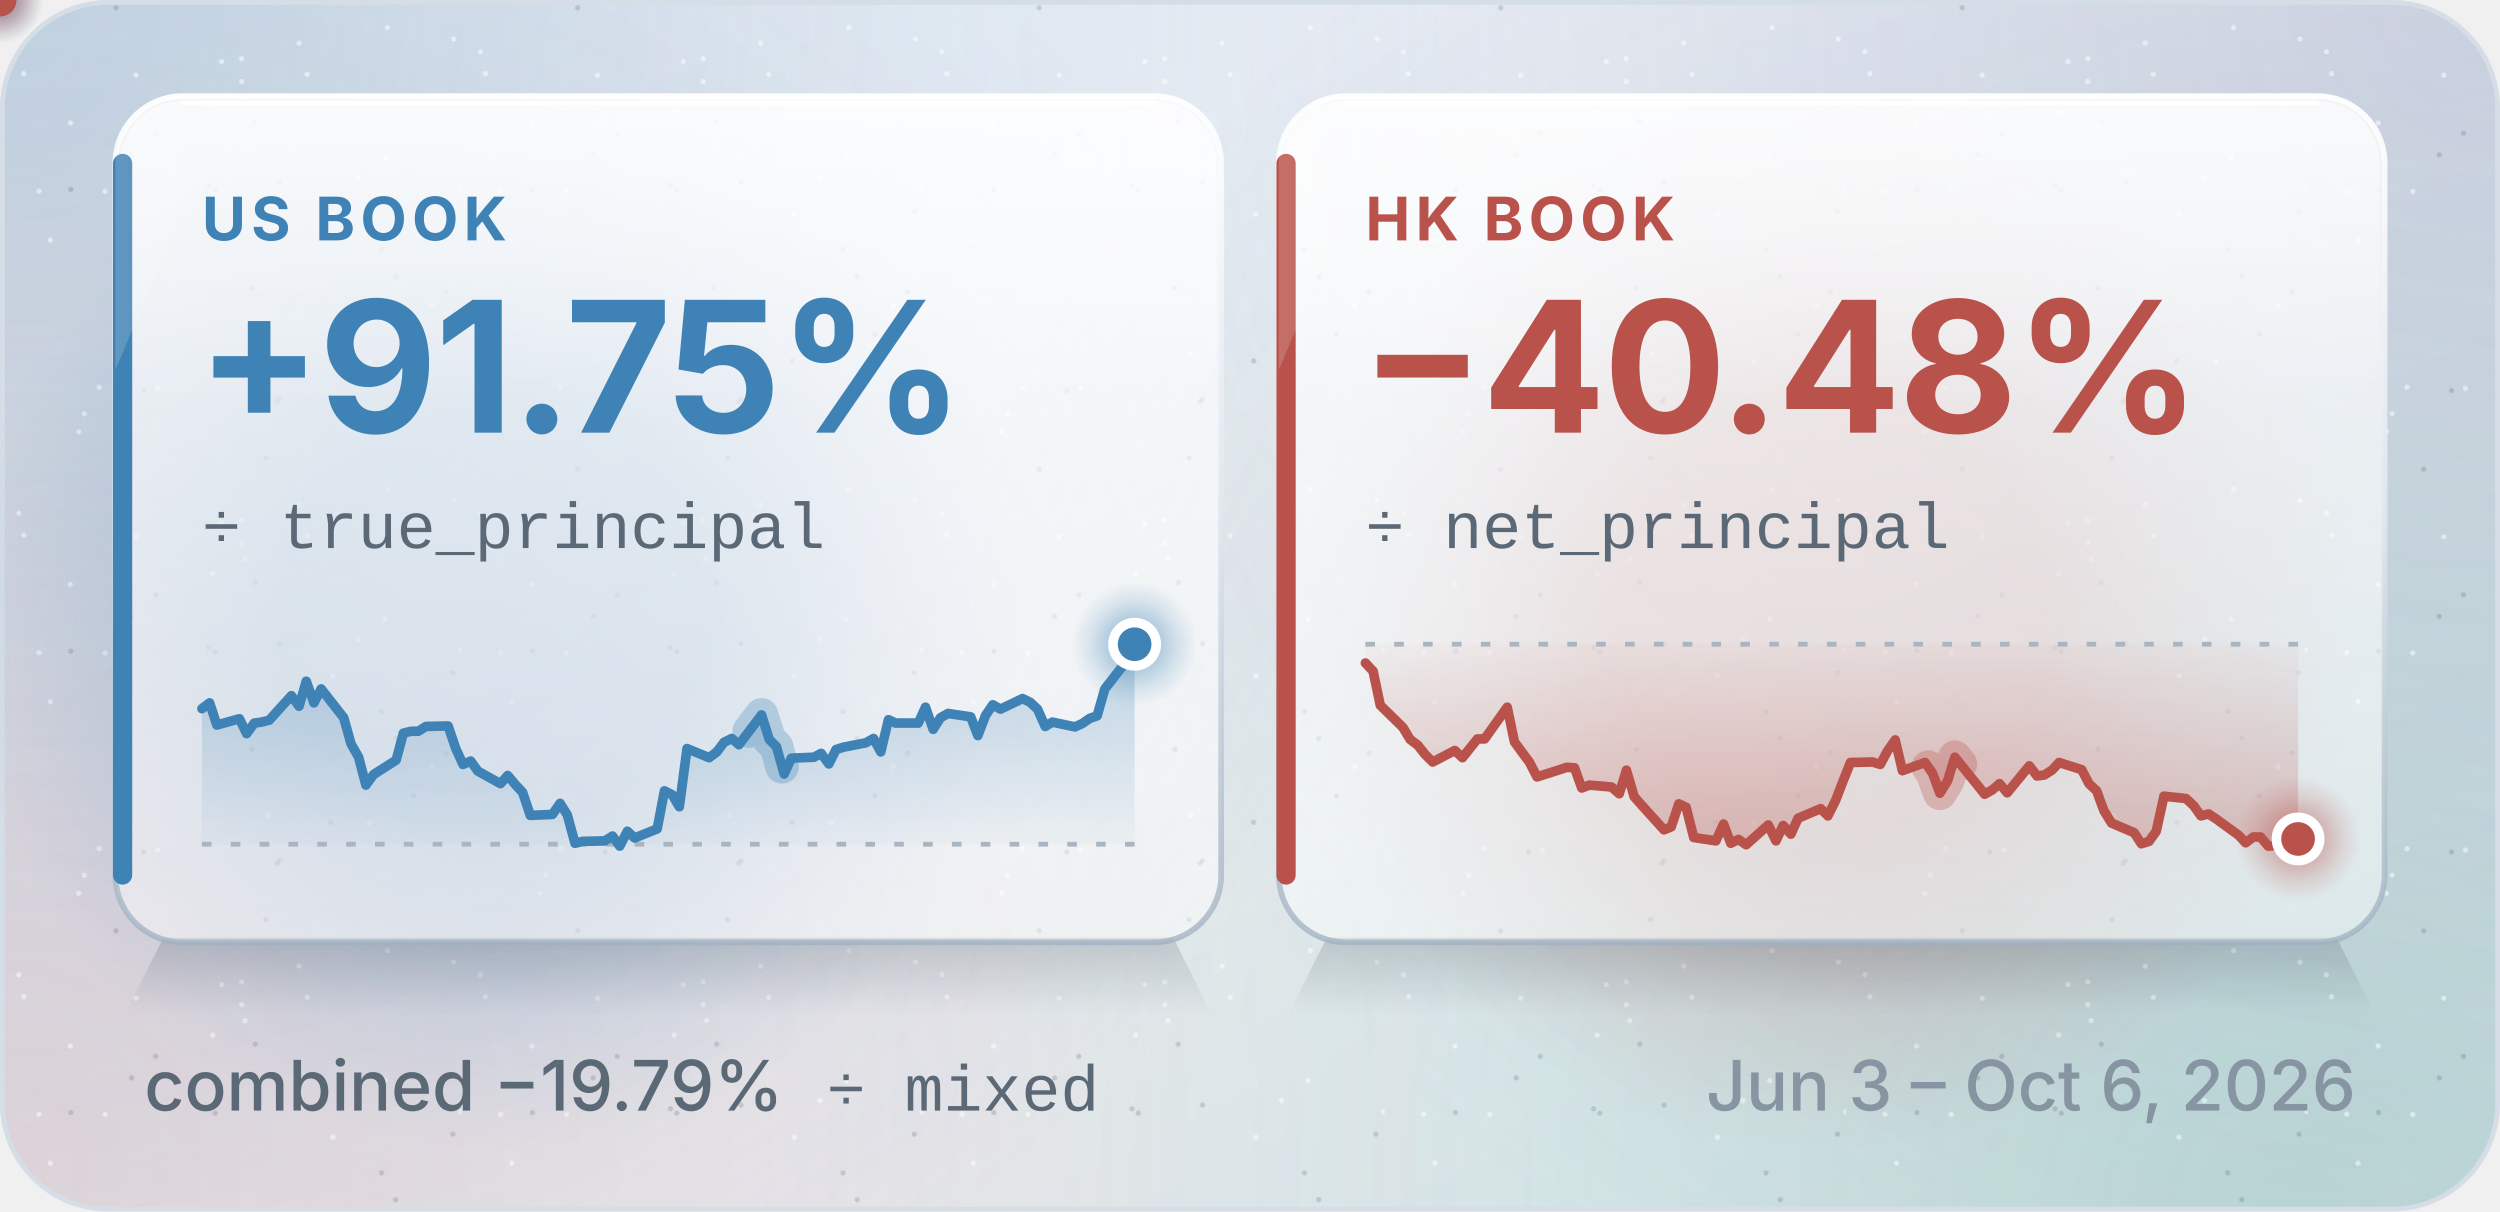
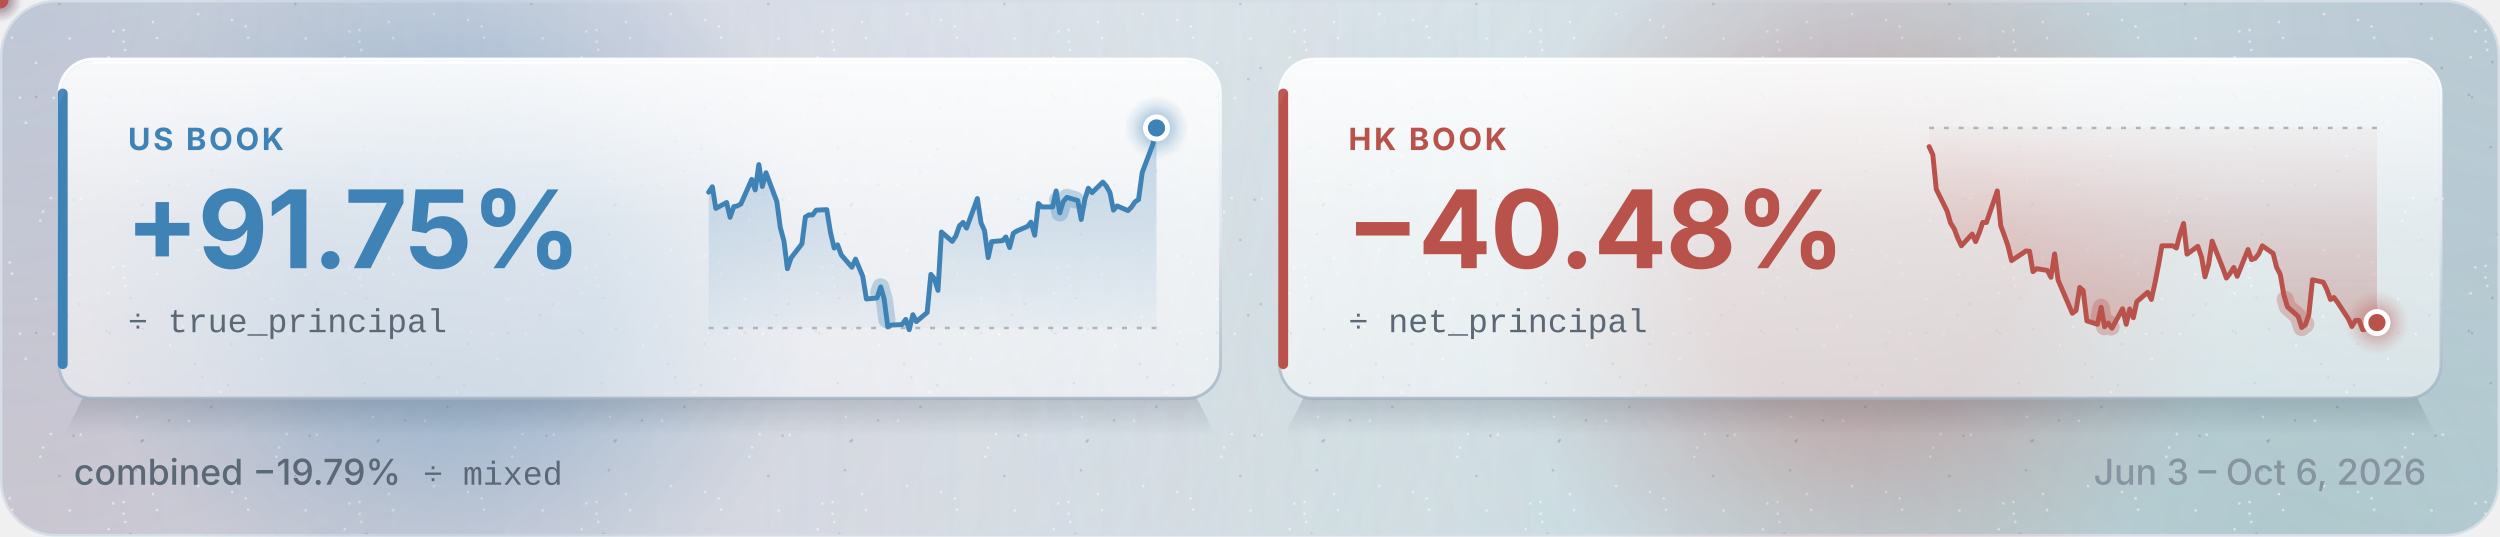
- <svg xmlns="http://www.w3.org/2000/svg" xmlns:xlink="http://www.w3.org/1999/xlink" width="520" height="252" viewBox="0 0 520 252" role="img" aria-labelledby="title desc">
+ <svg xmlns="http://www.w3.org/2000/svg" xmlns:xlink="http://www.w3.org/1999/xlink" width="1016" height="218" viewBox="0 0 1016 218" role="img" aria-labelledby="title desc">
  <defs>
    <linearGradient id="page" x1="0" y1="0" x2="1" y2="1">
      <stop offset="0" stop-color="#f7f9fc" />
      <stop offset=".6" stop-color="#eef2f7" />
      <stop offset="1" stop-color="#e6ecf3" />
    </linearGradient>
-     <radialGradient id="field-blue" cx="0" cy="0" r="322.4" gradientUnits="userSpaceOnUse">
+     <radialGradient id="field-blue" cx="0" cy="0" r="629.92" gradientUnits="userSpaceOnUse">
      <stop offset="0" stop-color="#3f82b5" stop-opacity="0.3" />
      <stop offset="1" stop-color="#3f82b5" stop-opacity="0" />
    </radialGradient>
-     <radialGradient id="field-violet" cx="520" cy="0" r="322.4" gradientUnits="userSpaceOnUse">
+     <radialGradient id="field-violet" cx="1016" cy="0" r="629.92" gradientUnits="userSpaceOnUse">
      <stop offset="0" stop-color="#6f64a8" stop-opacity="0.22" />
      <stop offset="1" stop-color="#6f64a8" stop-opacity="0" />
    </radialGradient>
-     <radialGradient id="field-green" cx="478.4" cy="252" r="322.4" gradientUnits="userSpaceOnUse">
+     <radialGradient id="field-green" cx="934.72" cy="218" r="629.92" gradientUnits="userSpaceOnUse">
      <stop offset="0" stop-color="#13865f" stop-opacity="0.2" />
      <stop offset="1" stop-color="#13865f" stop-opacity="0" />
    </radialGradient>
-     <radialGradient id="field-warm" cx="0" cy="241.92" r="322.4" gradientUnits="userSpaceOnUse">
+     <radialGradient id="field-warm" cx="0" cy="209.28" r="629.92" gradientUnits="userSpaceOnUse">
      <stop offset="0" stop-color="#b8524a" stop-opacity="0.16" />
      <stop offset="1" stop-color="#b8524a" stop-opacity="0" />
    </radialGradient>
    <pattern id="grain" width="96" height="96" patternUnits="userSpaceOnUse">
      <circle cx="32.83" cy="80.8" r=".55" fill="#ffffff" fill-opacity=".5" />
      <circle cx="21.85" cy="39.82" r=".55" fill="#ffffff" fill-opacity=".5" />
      <circle cx="29.91" cy="81.24" r=".55" fill="#22303c" fill-opacity=".16" />
      <circle cx="44.21" cy="23.3" r=".55" fill="#ffffff" fill-opacity=".5" />
      <circle cx="94.19" cy="43.92" r=".55" fill="#22303c" fill-opacity=".16" />
      <circle cx="14.73" cy="39.42" r=".55" fill="#22303c" fill-opacity=".16" />
      <circle cx="32.39" cy="27.72" r=".55" fill="#22303c" fill-opacity=".16" />
      <circle cx="44.77" cy="39.54" r=".55" fill="#22303c" fill-opacity=".16" />
      <circle cx="55.71" cy="73.6" r=".55" fill="#ffffff" fill-opacity=".5" />
      <circle cx="80.57" cy="5.74" r=".55" fill="#ffffff" fill-opacity=".5" />
      <circle cx="74.55" cy="36.92" r=".55" fill="#ffffff" fill-opacity=".5" />
      <circle cx="58.13" cy="37.86" r=".55" fill="#22303c" fill-opacity=".16" />
      <circle cx="53.07" cy="25.2" r=".55" fill="#22303c" fill-opacity=".16" />
      <circle cx="27.37" cy="32.22" r=".55" fill="#22303c" fill-opacity=".16" />
      <circle cx="10.47" cy="49.96" r=".55" fill="#ffffff" fill-opacity=".5" />
      <circle cx="24.13" cy="1.62" r=".55" fill="#22303c" fill-opacity=".16" />
      <circle cx="58.11" cy="83.04" r=".55" fill="#22303c" fill-opacity=".16" />
      <circle cx="50.97" cy="20.3" r=".55" fill="#ffffff" fill-opacity=".5" />
      <circle cx="28.31" cy="15.64" r=".55" fill="#ffffff" fill-opacity=".5" />
      <circle cx="82.29" cy="57.54" r=".55" fill="#22303c" fill-opacity=".16" />
      <circle cx="8.11" cy="39.76" r=".55" fill="#ffffff" fill-opacity=".5" />
      <circle cx="50.25" cy="12.22" r=".55" fill="#ffffff" fill-opacity=".5" />
      <circle cx="3.91" cy="10.76" r=".55" fill="#ffffff" fill-opacity=".5" />
      <circle cx="68.77" cy="75.06" r=".55" fill="#22303c" fill-opacity=".16" />
      <circle cx="50.27" cy="16.96" r=".55" fill="#ffffff" fill-opacity=".5" />
      <circle cx="17.53" cy="86.06" r=".55" fill="#ffffff" fill-opacity=".5" />
      <circle cx="79.35" cy="51.96" r=".55" fill="#22303c" fill-opacity=".16" />
      <circle cx="85.97" cy="69.54" r=".55" fill="#22303c" fill-opacity=".16" />
      <circle cx="55.31" cy="95.28" r=".55" fill="#22303c" fill-opacity=".16" />
      <circle cx="20.65" cy="80.54" r=".55" fill="#ffffff" fill-opacity=".5" />
      <circle cx="52.39" cy="59.88" r=".55" fill="#22303c" fill-opacity=".16" />
      <circle cx="62.21" cy="8.98" r=".55" fill="#ffffff" fill-opacity=".5" />
      <circle cx="89.79" cy="63.52" r=".55" fill="#ffffff" fill-opacity=".5" />
      <circle cx="80.09" cy="32.78" r=".55" fill="#ffffff" fill-opacity=".5" />
      <circle cx="4.95" cy="15.32" r=".55" fill="#ffffff" fill-opacity=".5" />
      <circle cx="76.85" cy="75.14" r=".55" fill="#ffffff" fill-opacity=".5" />
      <circle cx="69.23" cy="44.56" r=".55" fill="#ffffff" fill-opacity=".5" />
      <circle cx="57.61" cy="83.58" r=".55" fill="#22303c" fill-opacity=".16" />
      <circle cx="16.39" cy="89.8" r=".55" fill="#ffffff" fill-opacity=".5" />
      <circle cx="92.77" cy="60.66" r=".55" fill="#22303c" fill-opacity=".16" />
      <circle cx="46.11" cy="12.8" r=".55" fill="#ffffff" fill-opacity=".5" />
      <circle cx="14.65" cy="25.58" r=".55" fill="#ffffff" fill-opacity=".5" />
      <circle cx="94.39" cy="8.12" r=".55" fill="#ffffff" fill-opacity=".5" />
      <circle cx="63.89" cy="15.46" r=".55" fill="#ffffff" fill-opacity=".5" />
      <circle cx="43.47" cy="38.64" r=".55" fill="#22303c" fill-opacity=".16" />
      <circle cx="95.85" cy="39.26" r=".55" fill="#ffffff" fill-opacity=".5" />
    </pattern>
    <linearGradient id="glass" x1="0" y1="0" x2="0" y2="1">
      <stop offset="0" stop-color="#ffffff" stop-opacity=".74" />
      <stop offset="1" stop-color="#ffffff" stop-opacity=".48" />
    </linearGradient>
    <linearGradient id="glass-blue" x1="0" y1="0" x2="0" y2="1">
      <stop offset="0" stop-color="#e8f1f8" stop-opacity=".88" />
      <stop offset="1" stop-color="#e8f1f8" stop-opacity=".60" />
    </linearGradient>
    <linearGradient id="glass-green" x1="0" y1="0" x2="0" y2="1">
      <stop offset="0" stop-color="#e6f4ee" stop-opacity=".88" />
      <stop offset="1" stop-color="#e6f4ee" stop-opacity=".60" />
    </linearGradient>
    <linearGradient id="glass-warm" x1="0" y1="0" x2="0" y2="1">
      <stop offset="0" stop-color="#fbecea" stop-opacity=".88" />
      <stop offset="1" stop-color="#fbecea" stop-opacity=".60" />
    </linearGradient>
    <linearGradient id="glass-slate" x1="0" y1="0" x2="0" y2="1">
      <stop offset="0" stop-color="#eaeef2" stop-opacity=".88" />
      <stop offset="1" stop-color="#eaeef2" stop-opacity=".60" />
    </linearGradient>
    <linearGradient id="glass-violet" x1="0" y1="0" x2="0" y2="1">
      <stop offset="0" stop-color="#efedf7" stop-opacity=".88" />
      <stop offset="1" stop-color="#efedf7" stop-opacity=".60" />
    </linearGradient>
    <linearGradient id="sheen" x1="0" y1="0" x2="0" y2="1">
      <stop offset="0" stop-color="#ffffff" stop-opacity=".55" />
      <stop offset="1" stop-color="#ffffff" stop-opacity="0" />
    </linearGradient>
    <linearGradient id="rim" x1="0" y1="0" x2="0" y2="1">
      <stop offset="0" stop-color="#ffffff" stop-opacity=".95" />
      <stop offset=".5" stop-color="#dfe7ef" stop-opacity=".9" />
      <stop offset="1" stop-color="#9fb0c0" stop-opacity=".75" />
    </linearGradient>
    <linearGradient id="lift" x1="0" y1="0" x2="0" y2="1">
      <stop offset="0" stop-color="#1c2b3a" stop-opacity=".17" />
      <stop offset="1" stop-color="#1c2b3a" stop-opacity="0" />
    </linearGradient>
-     <linearGradient id="rule" x1="24" y1="0" x2="496" y2="0" gradientUnits="userSpaceOnUse">
+     <linearGradient id="rule" x1="24" y1="0" x2="992" y2="0" gradientUnits="userSpaceOnUse">
      <stop offset=".5" stop-color="#dde4eb" />
      <stop offset="1" stop-color="#dde4eb" stop-opacity="0" />
    </linearGradient>
    <radialGradient id="glow-blue">
      <stop offset=".4" stop-color="#3f82b5" stop-opacity=".36" />
      <stop offset=".72" stop-color="#3f82b5" stop-opacity=".14" />
      <stop offset="1" stop-color="#3f82b5" stop-opacity="0" />
    </radialGradient>
    <radialGradient id="glow-green">
      <stop offset=".4" stop-color="#13865f" stop-opacity=".36" />
      <stop offset=".72" stop-color="#13865f" stop-opacity=".14" />
      <stop offset="1" stop-color="#13865f" stop-opacity="0" />
    </radialGradient>
    <radialGradient id="glow-warm">
      <stop offset=".4" stop-color="#b8524a" stop-opacity=".36" />
      <stop offset=".72" stop-color="#b8524a" stop-opacity=".14" />
      <stop offset="1" stop-color="#b8524a" stop-opacity="0" />
    </radialGradient>
    <radialGradient id="glow-slate">
      <stop offset=".4" stop-color="#5d7487" stop-opacity=".36" />
      <stop offset=".72" stop-color="#5d7487" stop-opacity=".14" />
      <stop offset="1" stop-color="#5d7487" stop-opacity="0" />
    </radialGradient>
    <radialGradient id="glow-violet">
      <stop offset=".4" stop-color="#6f64a8" stop-opacity=".36" />
      <stop offset=".72" stop-color="#6f64a8" stop-opacity=".14" />
      <stop offset="1" stop-color="#6f64a8" stop-opacity="0" />
    </radialGradient>
    <marker id="arr" markerWidth="10" markerHeight="10" refX="6" refY="5" orient="auto" markerUnits="userSpaceOnUse">
      <path d="M1 1.5L6.5 5L1 8.5" fill="none" stroke="#a9b6c2" stroke-width="1.6" stroke-linecap="round" stroke-linejoin="round" />
    </marker>
    <style>text{font-family:-apple-system,BlinkMacSystemFont,"SF Pro Text","Segoe UI",Inter,Roboto,"Helvetica Neue",Arial,sans-serif}.kick{font-size:12.5px;font-weight:700}.title{font-size:25px;font-weight:750}.sub{font-size:15px;font-weight:450}.h{font-size:17.5px;font-weight:700}.b{font-size:15px;font-weight:450}.m{font-size:14.5px;font-weight:450}.code{font-size:13.5px;font-weight:500}.tag{font-size:11.5px;font-weight:700}.kick{letter-spacing:1.1px}.title{letter-spacing:-.5px}.h{letter-spacing:-.2px}.tag{letter-spacing:.9px}.code{font-family:ui-monospace,SFMono-Regular,Menlo,Consolas,"Liberation Mono",monospace}.breathe{animation:breathe 2.4s ease-in-out infinite}@keyframes breathe{50%{opacity:.35}}@media (prefers-reduced-motion:reduce){.pulse{display:none}.breathe,.sweep{animation:none}}</style>
  </defs>
-   <rect x=".5" y=".5" width="519" height="251" rx="22" fill="url(#page)" />
-   <rect x=".5" y=".5" width="519" height="251" rx="22" fill="url(#field-blue)" />
-   <rect x=".5" y=".5" width="519" height="251" rx="22" fill="url(#field-violet)" />
-   <rect x=".5" y=".5" width="519" height="251" rx="22" fill="url(#field-green)" />
-   <rect x=".5" y=".5" width="519" height="251" rx="22" fill="url(#field-warm)" />
-   <rect x=".5" y=".5" width="519" height="251" rx="22" fill="url(#grain)" stroke="#d5dde6" />
+   <rect x=".5" y=".5" width="1015" height="217" rx="22" fill="url(#page)" />
+   <rect x=".5" y=".5" width="1015" height="217" rx="22" fill="url(#field-blue)" />
+   <rect x=".5" y=".5" width="1015" height="217" rx="22" fill="url(#field-violet)" />
+   <rect x=".5" y=".5" width="1015" height="217" rx="22" fill="url(#field-green)" />
+   <rect x=".5" y=".5" width="1015" height="217" rx="22" fill="url(#field-warm)" />
+   <rect x=".5" y=".5" width="1015" height="217" rx="22" fill="url(#grain)" stroke="#d5dde6" />
  <defs>
    <linearGradient id="glint">
      <stop offset="0" stop-color="#ffffff" stop-opacity="0" />
      <stop offset=".5" stop-color="#ffffff" stop-opacity=".5" />
      <stop offset="1" stop-color="#ffffff" stop-opacity="0" />
    </linearGradient>
    <clipPath id="pane-us">
-       <rect x="24" y="20" width="230" height="176" rx="14" />
+       <rect x="24" y="24" width="472" height="138" rx="14" />
    </clipPath>
    <clipPath id="pane-hk">
-       <rect x="266" y="20" width="230" height="176" rx="14" />
+       <rect x="520" y="24" width="472" height="138" rx="14" />
    </clipPath>
  </defs>
-   <style>.glint{animation:glint 8s cubic-bezier(.4,0,.2,1) infinite}@keyframes glint{0%,53%{transform:translateX(0)}81%,100%{transform:translateX(380px)}}.drift{animation:drift 16s ease-in-out infinite alternate}@keyframes drift{to{transform:translate(36.8px,24.64px)}}.late{animation-delay:-4s}@media (prefers-reduced-motion:reduce){.glint,.drift{animation:none}}</style>
-   <circle class="drift" cx="102.2" cy="129.12" r="110.4" fill="url(#glow-blue)" fill-opacity=".8" />
-   <circle class="drift late" cx="381" cy="129.12" r="110.4" fill="url(#glow-warm)" fill-opacity=".8" />
-   <path d="M34 195H244L252 211H26Z" fill="url(#lift)" />
-   <rect x="24" y="20" width="230" height="176" rx="14" fill="url(#glass)" stroke="url(#rim)" stroke-width="1.2" />
-   <rect class="sheen" x="25" y="21" width="228" height="64" rx="13" fill="url(#sheen)" />
-   <path d="M38 21.4H240" stroke="#ffffff" stroke-opacity=".95" stroke-linecap="round" />
-   <path d="M25.5 34V182" stroke="#3f82b5" stroke-width="4" stroke-linecap="round" />
-   <text x="42" y="50" class="kick">
+   <style>.glint{animation:glint 8s cubic-bezier(.4,0,.2,1) infinite}@keyframes glint{0%,53%{transform:translateX(0)}81%,100%{transform:translateX(622px)}}.drift{animation:drift 16s ease-in-out infinite alternate}@keyframes drift{to{transform:translate(75.52px,19.32px)}}.late{animation-delay:-4s}@media (prefers-reduced-motion:reduce){.glint,.drift{animation:none}}</style>
+   <circle class="drift" cx="184.48" cy="109.56" r="150" fill="url(#glow-blue)" fill-opacity=".8" />
+   <circle class="drift late" cx="756" cy="109.56" r="150" fill="url(#glow-warm)" fill-opacity=".8" />
+   <path d="M34 161H486L494 177H26Z" fill="url(#lift)" />
+   <rect x="24" y="24" width="472" height="138" rx="14" fill="url(#glass)" stroke="url(#rim)" stroke-width="1.2" />
+   <rect class="sheen" x="25" y="25" width="470" height="64" rx="13" fill="url(#sheen)" />
+   <path d="M38 25.4H482" stroke="#ffffff" stroke-opacity=".95" stroke-linecap="round" />
+   <path d="M25.5 38V148" stroke="#3f82b5" stroke-width="4" stroke-linecap="round" />
+   <text x="52" y="61" class="kick">
    <tspan fill="#3f82b5">US BOOK</tspan>
  </text>
-   <text x="41" y="90" class="title" style="font-size:38px" fill="#3f82b5">+91.75%</text>
-   <text x="42" y="114" class="code">
+   <text x="51" y="109" class="title" style="font-size:44px" fill="#3f82b5">+91.75%</text>
+   <text x="52" y="135" class="code">
    <tspan fill="#5b6875">÷ true_principal</tspan>
  </text>
  <defs>
-     <linearGradient id="area-us" x1="0" y1="134" x2="0" y2="176" gradientUnits="userSpaceOnUse">
+     <linearGradient id="area-us" x1="0" y1="52" x2="0" y2="134" gradientUnits="userSpaceOnUse">
      <stop offset="0" stop-color="#3f82b5" stop-opacity=".3" />
      <stop offset="0.991" stop-color="#3f82b5" stop-opacity=".03" />
      <stop offset="1" stop-color="#3f82b5" stop-opacity=".3" />
    </linearGradient>
  </defs>
-   <path d="M42.0 147.4 L43.6 146.2 L45.1 150.8 L49.8 149.5 L51.3 152.6 L52.9 150.4 L54.4 150.2 L56.0 149.8 L60.6 144.7 L62.2 146.9 L63.7 141.7 L65.3 146.2 L66.8 143.3 L71.5 149.3 L73.0 154.7 L74.6 157.5 L76.1 163.3 L77.7 161.1 L82.4 158.1 L83.9 152.5 L85.5 152.1 L87.0 152.1 L88.6 151.1 L93.2 151.0 L94.8 155.7 L96.3 159.0 L97.9 158.3 L99.4 160.4 L104.1 163.0 L105.6 161.3 L107.2 163.2 L108.7 164.8 L110.3 169.6 L114.9 169.4 L116.5 167.1 L118.0 169.5 L119.6 175.4 L121.2 175.0 L125.8 174.9 L127.4 173.9 L128.9 176.0 L130.5 172.9 L132.0 174.3 L136.7 172.4 L138.2 164.5 L139.8 165.3 L141.3 167.8 L142.9 155.7 L147.5 157.6 L149.1 156.4 L150.6 154.4 L152.2 153.6 L153.7 154.9 L158.4 148.7 L160.0 153.8 L161.5 155.3 L163.1 161.0 L164.6 157.7 L169.3 157.5 L170.8 156.7 L172.4 158.9 L173.9 155.9 L175.5 155.4 L180.1 154.5 L181.7 153.6 L183.2 156.4 L184.8 149.7 L186.3 150.4 L191.0 150.4 L192.5 147.1 L194.1 151.7 L195.6 149.3 L197.2 148.4 L201.9 149.1 L203.4 153.0 L205.0 148.8 L206.5 146.6 L208.1 147.5 L212.7 145.3 L214.3 146.1 L215.8 147.5 L217.4 151.1 L218.9 150.2 L223.6 151.2 L225.1 150.5 L226.7 149.4 L228.2 148.9 L229.8 143.3 L234.4 137.4 L236.0 134.0 L236.0 175.6 L42.0 175.6Z" fill="url(#area-us)" />
-   <path d="M42 175.6H236" stroke="#a9b6c2" stroke-dasharray="2 4" />
-   <path id="curve-us" class="curve" d="M42.0 147.4 L43.6 146.2 L45.1 150.8 L49.8 149.5 L51.3 152.6 L52.9 150.4 L54.4 150.2 L56.0 149.8 L60.6 144.7 L62.2 146.9 L63.7 141.7 L65.3 146.2 L66.8 143.3 L71.5 149.3 L73.0 154.7 L74.6 157.5 L76.1 163.3 L77.7 161.1 L82.4 158.1 L83.9 152.5 L85.5 152.1 L87.0 152.1 L88.6 151.1 L93.2 151.0 L94.8 155.7 L96.3 159.0 L97.9 158.3 L99.4 160.4 L104.1 163.0 L105.6 161.3 L107.2 163.2 L108.7 164.8 L110.3 169.6 L114.9 169.4 L116.5 167.1 L118.0 169.5 L119.6 175.4 L121.2 175.0 L125.8 174.9 L127.4 173.9 L128.9 176.0 L130.5 172.9 L132.0 174.3 L136.7 172.4 L138.2 164.5 L139.8 165.3 L141.3 167.8 L142.9 155.7 L147.5 157.6 L149.1 156.4 L150.6 154.4 L152.2 153.6 L153.7 154.9 L158.4 148.7 L160.0 153.8 L161.5 155.3 L163.1 161.0 L164.6 157.7 L169.3 157.5 L170.8 156.7 L172.4 158.9 L173.9 155.9 L175.5 155.4 L180.1 154.5 L181.7 153.6 L183.2 156.4 L184.8 149.7 L186.3 150.4 L191.0 150.4 L192.5 147.1 L194.1 151.7 L195.6 149.3 L197.2 148.4 L201.9 149.1 L203.4 153.0 L205.0 148.8 L206.5 146.6 L208.1 147.5 L212.7 145.3 L214.3 146.1 L215.8 147.5 L217.4 151.1 L218.9 150.2 L223.6 151.2 L225.1 150.5 L226.7 149.4 L228.2 148.9 L229.8 143.3 L234.4 137.4 L236.0 134.0" fill="none" stroke="#3f82b5" stroke-width="2" stroke-linejoin="round" stroke-linecap="round" />
-   <path class="pulse" d="M42.0 147.4 L43.6 146.2 L45.1 150.8 L49.8 149.5 L51.3 152.6 L52.9 150.4 L54.4 150.2 L56.0 149.8 L60.6 144.7 L62.2 146.9 L63.7 141.7 L65.3 146.2 L66.8 143.3 L71.5 149.3 L73.0 154.7 L74.6 157.5 L76.1 163.3 L77.7 161.1 L82.4 158.1 L83.9 152.5 L85.5 152.1 L87.0 152.1 L88.6 151.1 L93.2 151.0 L94.8 155.7 L96.3 159.0 L97.9 158.3 L99.4 160.4 L104.1 163.0 L105.6 161.3 L107.2 163.2 L108.7 164.8 L110.3 169.6 L114.9 169.4 L116.5 167.1 L118.0 169.5 L119.6 175.4 L121.2 175.0 L125.8 174.9 L127.4 173.9 L128.9 176.0 L130.5 172.9 L132.0 174.3 L136.7 172.4 L138.2 164.5 L139.8 165.3 L141.3 167.8 L142.9 155.7 L147.5 157.6 L149.1 156.4 L150.6 154.4 L152.2 153.6 L153.7 154.9 L158.4 148.7 L160.0 153.8 L161.5 155.3 L163.1 161.0 L164.6 157.7 L169.3 157.5 L170.8 156.7 L172.4 158.9 L173.9 155.9 L175.5 155.4 L180.1 154.5 L181.7 153.6 L183.2 156.4 L184.8 149.7 L186.3 150.4 L191.0 150.4 L192.5 147.1 L194.1 151.7 L195.6 149.3 L197.2 148.4 L201.9 149.1 L203.4 153.0 L205.0 148.8 L206.5 146.6 L208.1 147.5 L212.7 145.3 L214.3 146.1 L215.8 147.5 L217.4 151.1 L218.9 150.2 L223.6 151.2 L225.1 150.5 L226.7 149.4 L228.2 148.9 L229.8 143.3 L234.4 137.4 L236.0 134.0" pathLength="100" fill="none" stroke="#3f82b5" stroke-opacity=".3" stroke-width="7" stroke-linecap="round" stroke-linejoin="round" stroke-dasharray="16 200" stroke-dashoffset="16">
+   <path d="M288.0 78.1 L289.5 75.9 L290.9 84.7 L295.3 82.3 L296.7 88.3 L298.2 84.0 L299.6 83.7 L301.1 82.9 L305.5 72.9 L306.9 77.2 L308.4 66.9 L309.8 75.8 L311.3 70.2 L315.7 81.9 L317.1 92.4 L318.6 98.0 L320.0 109.2 L321.5 104.8 L325.9 99.1 L327.3 88.2 L328.8 87.3 L330.2 87.4 L331.7 85.4 L336.0 85.2 L337.5 94.4 L339.0 100.8 L340.4 99.5 L341.9 103.6 L346.2 108.6 L347.7 105.3 L349.2 108.9 L350.6 112.2 L352.1 121.5 L356.4 121.1 L357.9 116.6 L359.3 121.4 L360.8 132.8 L362.3 132.1 L366.6 131.9 L368.1 129.8 L369.5 134.0 L371.0 127.9 L372.4 130.7 L376.8 127.0 L378.3 111.5 L379.7 113.2 L381.2 118.0 L382.6 94.3 L387.0 98.1 L388.5 95.8 L389.9 91.8 L391.4 90.4 L392.8 92.7 L397.2 80.7 L398.7 90.6 L400.1 93.7 L401.6 104.7 L403.0 98.2 L407.4 97.8 L408.8 96.3 L410.3 100.6 L411.8 94.8 L413.2 93.9 L417.6 92.0 L419.0 90.3 L420.5 95.6 L422.0 82.7 L423.4 84.1 L427.8 84.1 L429.2 77.6 L430.7 86.5 L432.1 81.9 L433.6 80.2 L438.0 81.5 L439.4 89.2 L440.9 80.9 L442.3 76.5 L443.8 78.3 L448.2 74.0 L449.6 75.6 L451.1 78.3 L452.5 85.4 L454.0 83.7 L458.4 85.6 L459.8 84.2 L461.3 82.0 L462.7 81.1 L464.2 70.1 L468.5 58.7 L470.0 52.0 L470.0 133.3 L288.0 133.3Z" fill="url(#area-us)" />
+   <path d="M288 133.3H470" stroke="#a9b6c2" stroke-dasharray="2 4" />
+   <path id="curve-us" class="curve" d="M288.0 78.1 L289.5 75.9 L290.9 84.7 L295.3 82.3 L296.7 88.3 L298.2 84.0 L299.6 83.7 L301.1 82.9 L305.5 72.9 L306.9 77.2 L308.4 66.9 L309.8 75.8 L311.3 70.2 L315.7 81.9 L317.1 92.4 L318.6 98.0 L320.0 109.2 L321.5 104.8 L325.9 99.1 L327.3 88.2 L328.8 87.3 L330.2 87.4 L331.7 85.4 L336.0 85.2 L337.5 94.4 L339.0 100.8 L340.4 99.5 L341.9 103.6 L346.2 108.6 L347.7 105.3 L349.2 108.9 L350.6 112.2 L352.1 121.5 L356.4 121.1 L357.9 116.6 L359.3 121.4 L360.8 132.8 L362.3 132.1 L366.6 131.9 L368.1 129.8 L369.5 134.0 L371.0 127.9 L372.4 130.7 L376.8 127.0 L378.3 111.5 L379.7 113.2 L381.2 118.0 L382.6 94.3 L387.0 98.1 L388.5 95.8 L389.9 91.8 L391.4 90.4 L392.8 92.7 L397.2 80.7 L398.7 90.6 L400.1 93.7 L401.6 104.7 L403.0 98.2 L407.4 97.8 L408.8 96.3 L410.3 100.6 L411.8 94.8 L413.2 93.9 L417.6 92.0 L419.0 90.3 L420.5 95.6 L422.0 82.7 L423.4 84.1 L427.8 84.1 L429.2 77.6 L430.7 86.5 L432.1 81.9 L433.6 80.2 L438.0 81.5 L439.4 89.2 L440.9 80.9 L442.3 76.5 L443.8 78.3 L448.2 74.0 L449.6 75.6 L451.1 78.3 L452.5 85.4 L454.0 83.7 L458.4 85.6 L459.8 84.2 L461.3 82.0 L462.7 81.1 L464.2 70.1 L468.5 58.7 L470.0 52.0" fill="none" stroke="#3f82b5" stroke-width="2" stroke-linejoin="round" stroke-linecap="round" />
+   <path class="pulse" d="M288.0 78.1 L289.5 75.9 L290.9 84.7 L295.3 82.3 L296.7 88.3 L298.2 84.0 L299.6 83.7 L301.1 82.9 L305.5 72.9 L306.9 77.2 L308.4 66.9 L309.8 75.8 L311.3 70.2 L315.7 81.9 L317.1 92.4 L318.6 98.0 L320.0 109.2 L321.5 104.8 L325.9 99.1 L327.3 88.2 L328.8 87.3 L330.2 87.4 L331.7 85.4 L336.0 85.2 L337.5 94.4 L339.0 100.8 L340.4 99.5 L341.9 103.6 L346.2 108.6 L347.7 105.3 L349.2 108.9 L350.6 112.2 L352.1 121.5 L356.4 121.1 L357.9 116.6 L359.3 121.4 L360.8 132.8 L362.3 132.1 L366.6 131.9 L368.1 129.8 L369.5 134.0 L371.0 127.9 L372.4 130.7 L376.8 127.0 L378.3 111.5 L379.7 113.2 L381.2 118.0 L382.6 94.3 L387.0 98.1 L388.5 95.8 L389.9 91.8 L391.4 90.4 L392.8 92.7 L397.2 80.7 L398.7 90.6 L400.1 93.7 L401.6 104.7 L403.0 98.2 L407.4 97.8 L408.8 96.3 L410.3 100.6 L411.8 94.8 L413.2 93.9 L417.6 92.0 L419.0 90.3 L420.5 95.6 L422.0 82.7 L423.4 84.1 L427.8 84.1 L429.2 77.6 L430.7 86.5 L432.1 81.9 L433.6 80.2 L438.0 81.5 L439.4 89.2 L440.9 80.9 L442.3 76.5 L443.8 78.3 L448.2 74.0 L449.6 75.6 L451.1 78.3 L452.5 85.4 L454.0 83.7 L458.4 85.6 L459.8 84.2 L461.3 82.0 L462.7 81.1 L464.2 70.1 L468.5 58.7 L470.0 52.0" pathLength="100" fill="none" stroke="#3f82b5" stroke-opacity=".3" stroke-width="7" stroke-linecap="round" stroke-linejoin="round" stroke-dasharray="16 200" stroke-dashoffset="16">
    <animate attributeName="stroke-dashoffset" values="16;-84;-100;-100" dur="8s" begin="0s" repeatCount="indefinite" calcMode="spline" keyTimes="0;0.45;0.52;1" keySplines=".45 0 .55 1;0 0 1 1;0 0 1 1" />
  </path>
  <circle class="pulse" r="9" fill="url(#glow-blue)">
    <animateMotion keyPoints="0;1;1;1" dur="8s" begin="0s" repeatCount="indefinite" calcMode="spline" keyTimes="0;0.45;0.52;1" keySplines=".45 0 .55 1;0 0 1 1;0 0 1 1">
      <mpath href="#curve-us" xlink:href="#curve-us" />
    </animateMotion>
  </circle>
  <circle class="pulse" r="3.4" fill="#3f82b5">
    <animateMotion keyPoints="0;1;1;1" dur="8s" begin="0s" repeatCount="indefinite" calcMode="spline" keyTimes="0;0.45;0.52;1" keySplines=".45 0 .55 1;0 0 1 1;0 0 1 1">
      <mpath href="#curve-us" xlink:href="#curve-us" />
    </animateMotion>
  </circle>
-   <circle class="pulse" cx="236.0" cy="134.0" r="4.5" fill="none" stroke="#3f82b5" stroke-width="1.5" opacity="0">
+   <circle class="pulse" cx="470.0" cy="52.0" r="4.5" fill="none" stroke="#3f82b5" stroke-width="1.5" opacity="0">
    <animate attributeName="r" values="4.5;4.5;20;20" dur="8s" begin="0s" repeatCount="indefinite" keyTimes="0;0.42;0.75;1" />
    <animate attributeName="opacity" values="0;.75;0;0" dur="8s" begin="0s" repeatCount="indefinite" keyTimes="0;0.42;0.75;1" />
  </circle>
-   <circle class="breathe" cx="236.0" cy="134.0" r="13" fill="url(#glow-blue)" />
-   <circle cx="236.0" cy="134.0" r="4.5" fill="#3f82b5" stroke="#ffffff" stroke-width="2" />
+   <circle class="breathe" cx="470.0" cy="52.0" r="13" fill="url(#glow-blue)" />
+   <circle cx="470.0" cy="52.0" r="4.5" fill="#3f82b5" stroke="#ffffff" stroke-width="2" />
  <g clip-path="url(#pane-us)">
-     <path class="glint" d="M-16.08 20h64l-73.92 176h-64Z" fill="url(#glint)" />
+     <path class="glint" d="M-32.04 24h64l-57.96 138h-64Z" fill="url(#glint)" />
  </g>
-   <path d="M276 195H486L494 211H268Z" fill="url(#lift)" />
-   <rect x="266" y="20" width="230" height="176" rx="14" fill="url(#glass)" stroke="url(#rim)" stroke-width="1.2" />
-   <rect class="sheen" x="267" y="21" width="228" height="64" rx="13" fill="url(#sheen)" />
-   <path d="M280 21.4H482" stroke="#ffffff" stroke-opacity=".95" stroke-linecap="round" />
-   <path d="M267.5 34V182" stroke="#b8524a" stroke-width="4" stroke-linecap="round" />
-   <text x="284" y="50" class="kick">
+   <path d="M530 161H982L990 177H522Z" fill="url(#lift)" />
+   <rect x="520" y="24" width="472" height="138" rx="14" fill="url(#glass)" stroke="url(#rim)" stroke-width="1.2" />
+   <rect class="sheen" x="521" y="25" width="470" height="64" rx="13" fill="url(#sheen)" />
+   <path d="M534 25.4H978" stroke="#ffffff" stroke-opacity=".95" stroke-linecap="round" />
+   <path d="M521.5 38V148" stroke="#b8524a" stroke-width="4" stroke-linecap="round" />
+   <text x="548" y="61" class="kick">
    <tspan fill="#b8524a">HK BOOK</tspan>
  </text>
-   <text x="283" y="90" class="title" style="font-size:38px" fill="#b8524a">−40.48%</text>
-   <text x="284" y="114" class="code">
+   <text x="547" y="109" class="title" style="font-size:44px" fill="#b8524a">−40.48%</text>
+   <text x="548" y="135" class="code">
    <tspan fill="#5b6875">÷ net_principal</tspan>
  </text>
  <defs>
-     <linearGradient id="area-hk" x1="0" y1="134" x2="0" y2="176" gradientUnits="userSpaceOnUse">
+     <linearGradient id="area-hk" x1="0" y1="52" x2="0" y2="134" gradientUnits="userSpaceOnUse">
      <stop offset="0" stop-color="#b8524a" stop-opacity=".3" />
      <stop offset="0.000" stop-color="#b8524a" stop-opacity=".03" />
      <stop offset="1" stop-color="#b8524a" stop-opacity=".3" />
    </linearGradient>
  </defs>
-   <path d="M284.0 137.9 L285.6 139.6 L287.1 146.7 L291.8 151.3 L293.3 153.8 L294.9 155.0 L296.4 156.9 L298.0 158.5 L302.6 156.1 L304.2 157.6 L305.7 155.7 L307.3 153.7 L308.8 153.7 L313.5 147.1 L315.0 154.3 L316.6 156.5 L318.1 158.5 L319.7 161.6 L324.4 160.1 L325.9 159.6 L327.5 159.7 L329.0 163.9 L330.6 163.3 L335.2 163.7 L336.8 165.1 L338.3 160.2 L339.9 165.7 L341.4 167.4 L346.1 172.6 L347.6 172.0 L349.2 167.2 L350.7 167.9 L352.3 174.2 L356.9 174.9 L358.5 171.4 L360.0 175.4 L361.6 174.6 L363.2 175.7 L367.8 171.6 L369.4 174.9 L370.9 171.7 L372.5 173.5 L374.0 170.2 L378.7 168.2 L380.2 169.7 L381.8 166.5 L383.3 162.6 L384.9 158.6 L389.5 158.5 L391.1 159.0 L392.6 156.2 L394.2 153.9 L395.7 160.3 L400.4 158.6 L402.0 160.9 L403.5 165.0 L405.1 162.4 L406.6 157.5 L411.3 163.3 L412.8 165.2 L414.4 164.3 L415.9 163.0 L417.5 164.9 L422.1 159.3 L423.7 161.4 L425.2 161.2 L426.8 160.2 L428.3 158.6 L433.0 160.1 L434.5 163.0 L436.1 164.5 L437.6 168.6 L439.2 171.2 L443.9 173.2 L445.4 175.5 L447.0 175.0 L448.5 172.9 L450.1 165.6 L454.7 166.1 L456.3 167.6 L457.8 169.7 L459.4 169.3 L460.9 170.3 L465.6 173.7 L467.1 175.3 L468.7 174.1 L470.2 174.1 L471.8 176.0 L476.4 175.6 L478.0 174.5 L478.0 134.0 L284.0 134.0Z" fill="url(#area-hk)" />
-   <path d="M284 134.0H478" stroke="#a9b6c2" stroke-dasharray="2 4" />
-   <path id="curve-hk" class="curve" d="M284.0 137.9 L285.6 139.6 L287.1 146.7 L291.8 151.3 L293.3 153.8 L294.9 155.0 L296.4 156.9 L298.0 158.5 L302.6 156.1 L304.2 157.6 L305.7 155.7 L307.3 153.7 L308.8 153.7 L313.5 147.1 L315.0 154.3 L316.6 156.5 L318.1 158.5 L319.7 161.6 L324.4 160.1 L325.9 159.6 L327.5 159.7 L329.0 163.9 L330.6 163.3 L335.2 163.7 L336.8 165.1 L338.3 160.2 L339.9 165.7 L341.4 167.4 L346.1 172.6 L347.6 172.0 L349.2 167.2 L350.7 167.9 L352.3 174.2 L356.9 174.9 L358.5 171.4 L360.0 175.4 L361.6 174.6 L363.2 175.7 L367.8 171.6 L369.4 174.9 L370.9 171.7 L372.5 173.5 L374.0 170.2 L378.7 168.2 L380.2 169.7 L381.8 166.5 L383.3 162.6 L384.9 158.6 L389.5 158.5 L391.1 159.0 L392.6 156.2 L394.2 153.9 L395.7 160.3 L400.4 158.6 L402.0 160.9 L403.5 165.0 L405.1 162.4 L406.6 157.5 L411.3 163.3 L412.8 165.2 L414.4 164.3 L415.9 163.0 L417.5 164.9 L422.1 159.3 L423.7 161.4 L425.2 161.2 L426.8 160.2 L428.3 158.6 L433.0 160.1 L434.5 163.0 L436.1 164.5 L437.6 168.6 L439.2 171.2 L443.9 173.2 L445.4 175.5 L447.0 175.0 L448.5 172.9 L450.1 165.6 L454.7 166.1 L456.3 167.6 L457.8 169.7 L459.4 169.3 L460.9 170.3 L465.6 173.7 L467.1 175.3 L468.7 174.1 L470.2 174.1 L471.8 176.0 L476.4 175.6 L478.0 174.5" fill="none" stroke="#b8524a" stroke-width="2" stroke-linejoin="round" stroke-linecap="round" />
-   <path class="pulse" d="M284.0 137.9 L285.6 139.6 L287.1 146.7 L291.8 151.3 L293.3 153.8 L294.9 155.0 L296.4 156.9 L298.0 158.5 L302.6 156.1 L304.2 157.6 L305.7 155.7 L307.3 153.7 L308.8 153.7 L313.5 147.1 L315.0 154.3 L316.6 156.5 L318.1 158.5 L319.7 161.6 L324.4 160.1 L325.9 159.6 L327.5 159.7 L329.0 163.9 L330.6 163.3 L335.2 163.7 L336.8 165.1 L338.3 160.2 L339.9 165.7 L341.4 167.4 L346.1 172.6 L347.6 172.0 L349.2 167.2 L350.7 167.9 L352.3 174.2 L356.9 174.9 L358.5 171.4 L360.0 175.4 L361.6 174.6 L363.2 175.7 L367.8 171.6 L369.4 174.9 L370.9 171.7 L372.5 173.5 L374.0 170.2 L378.7 168.2 L380.2 169.7 L381.8 166.5 L383.3 162.6 L384.9 158.6 L389.5 158.5 L391.1 159.0 L392.6 156.2 L394.2 153.9 L395.7 160.3 L400.4 158.6 L402.0 160.9 L403.5 165.0 L405.1 162.4 L406.6 157.5 L411.3 163.3 L412.8 165.2 L414.4 164.3 L415.9 163.0 L417.5 164.9 L422.1 159.3 L423.7 161.4 L425.2 161.2 L426.8 160.2 L428.3 158.6 L433.0 160.1 L434.5 163.0 L436.1 164.5 L437.6 168.6 L439.2 171.2 L443.9 173.2 L445.4 175.5 L447.0 175.0 L448.5 172.9 L450.1 165.6 L454.7 166.1 L456.3 167.6 L457.8 169.7 L459.4 169.3 L460.9 170.3 L465.6 173.7 L467.1 175.3 L468.7 174.1 L470.2 174.1 L471.8 176.0 L476.4 175.6 L478.0 174.5" pathLength="100" fill="none" stroke="#b8524a" stroke-opacity=".3" stroke-width="7" stroke-linecap="round" stroke-linejoin="round" stroke-dasharray="16 200" stroke-dashoffset="16">
+   <path d="M784.0 59.6 L785.5 62.9 L786.9 76.9 L791.3 85.8 L792.7 90.6 L794.2 93.0 L795.6 96.7 L797.1 99.9 L801.5 95.1 L802.9 98.2 L804.4 94.5 L805.8 90.4 L807.3 90.4 L811.7 77.6 L813.1 91.7 L814.6 95.8 L816.0 99.8 L817.5 105.9 L821.9 103.0 L823.3 102.0 L824.8 102.1 L826.2 110.4 L827.7 109.2 L832.0 109.9 L833.5 112.7 L835.0 103.2 L836.4 113.8 L837.9 117.3 L842.2 127.3 L843.7 126.2 L845.2 116.8 L846.6 118.1 L848.1 130.4 L852.4 131.8 L853.9 124.9 L855.3 132.8 L856.8 131.3 L858.3 133.4 L862.6 125.5 L864.1 131.8 L865.5 125.6 L867.0 129.1 L868.4 122.6 L872.8 118.8 L874.3 121.7 L875.7 115.4 L877.2 107.8 L878.6 99.9 L883.0 99.9 L884.5 100.8 L885.9 95.3 L887.4 90.8 L888.8 103.3 L893.2 100.1 L894.7 104.5 L896.1 112.5 L897.6 107.4 L899.0 98.0 L903.4 109.1 L904.8 113.0 L906.3 111.1 L907.8 108.7 L909.2 112.3 L913.6 101.4 L915.0 105.5 L916.5 105.0 L918.0 103.1 L919.4 99.9 L923.8 103.0 L925.2 108.6 L926.7 111.5 L928.1 119.6 L929.6 124.7 L934.0 128.6 L935.4 133.1 L936.9 132.0 L938.3 127.9 L939.8 113.7 L944.2 114.7 L945.6 117.6 L947.1 121.7 L948.5 120.9 L950.0 122.9 L954.4 129.6 L955.8 132.7 L957.3 130.2 L958.7 130.2 L960.2 134.0 L964.5 133.1 L966.0 131.1 L966.0 52.0 L784.0 52.0Z" fill="url(#area-hk)" />
+   <path d="M784 52.0H966" stroke="#a9b6c2" stroke-dasharray="2 4" />
+   <path id="curve-hk" class="curve" d="M784.0 59.6 L785.5 62.9 L786.9 76.9 L791.3 85.8 L792.7 90.6 L794.2 93.0 L795.6 96.7 L797.1 99.9 L801.5 95.1 L802.9 98.2 L804.4 94.5 L805.8 90.4 L807.3 90.4 L811.7 77.6 L813.1 91.7 L814.6 95.8 L816.0 99.8 L817.5 105.9 L821.9 103.0 L823.3 102.0 L824.8 102.1 L826.2 110.4 L827.7 109.2 L832.0 109.9 L833.5 112.7 L835.0 103.2 L836.4 113.8 L837.9 117.3 L842.2 127.3 L843.7 126.2 L845.2 116.8 L846.6 118.1 L848.1 130.4 L852.4 131.8 L853.9 124.9 L855.3 132.8 L856.8 131.3 L858.3 133.4 L862.6 125.5 L864.1 131.8 L865.5 125.6 L867.0 129.1 L868.4 122.6 L872.8 118.8 L874.3 121.7 L875.7 115.4 L877.2 107.8 L878.6 99.9 L883.0 99.9 L884.5 100.8 L885.9 95.3 L887.4 90.8 L888.8 103.3 L893.2 100.1 L894.7 104.5 L896.1 112.5 L897.6 107.4 L899.0 98.0 L903.4 109.1 L904.8 113.0 L906.3 111.1 L907.8 108.7 L909.2 112.3 L913.6 101.4 L915.0 105.5 L916.5 105.0 L918.0 103.1 L919.4 99.9 L923.8 103.0 L925.2 108.6 L926.7 111.5 L928.1 119.6 L929.6 124.7 L934.0 128.6 L935.4 133.1 L936.9 132.0 L938.3 127.9 L939.8 113.7 L944.2 114.7 L945.6 117.6 L947.1 121.7 L948.5 120.9 L950.0 122.9 L954.4 129.6 L955.8 132.7 L957.3 130.2 L958.7 130.2 L960.2 134.0 L964.5 133.1 L966.0 131.1" fill="none" stroke="#b8524a" stroke-width="2" stroke-linejoin="round" stroke-linecap="round" />
+   <path class="pulse" d="M784.0 59.6 L785.5 62.9 L786.9 76.9 L791.3 85.8 L792.7 90.6 L794.2 93.0 L795.6 96.7 L797.1 99.9 L801.5 95.1 L802.9 98.2 L804.4 94.5 L805.8 90.4 L807.3 90.4 L811.7 77.6 L813.1 91.7 L814.6 95.8 L816.0 99.8 L817.5 105.9 L821.9 103.0 L823.3 102.0 L824.8 102.1 L826.2 110.4 L827.7 109.2 L832.0 109.9 L833.5 112.7 L835.0 103.2 L836.4 113.8 L837.9 117.3 L842.2 127.3 L843.7 126.2 L845.2 116.8 L846.6 118.1 L848.1 130.4 L852.4 131.8 L853.9 124.9 L855.3 132.8 L856.8 131.3 L858.3 133.4 L862.6 125.5 L864.1 131.8 L865.5 125.6 L867.0 129.1 L868.4 122.6 L872.8 118.8 L874.3 121.7 L875.7 115.4 L877.2 107.8 L878.6 99.9 L883.0 99.9 L884.5 100.8 L885.9 95.3 L887.4 90.8 L888.8 103.3 L893.2 100.1 L894.7 104.5 L896.1 112.5 L897.6 107.4 L899.0 98.0 L903.4 109.1 L904.8 113.0 L906.3 111.1 L907.8 108.7 L909.2 112.3 L913.6 101.4 L915.0 105.5 L916.5 105.0 L918.0 103.1 L919.4 99.9 L923.8 103.0 L925.2 108.6 L926.7 111.5 L928.1 119.6 L929.6 124.7 L934.0 128.6 L935.4 133.1 L936.9 132.0 L938.3 127.9 L939.8 113.7 L944.2 114.7 L945.6 117.6 L947.1 121.7 L948.5 120.9 L950.0 122.9 L954.4 129.6 L955.8 132.7 L957.3 130.2 L958.7 130.2 L960.2 134.0 L964.5 133.1 L966.0 131.1" pathLength="100" fill="none" stroke="#b8524a" stroke-opacity=".3" stroke-width="7" stroke-linecap="round" stroke-linejoin="round" stroke-dasharray="16 200" stroke-dashoffset="16">
    <animate attributeName="stroke-dashoffset" values="16;-84;-100;-100" dur="8s" begin="-4s" repeatCount="indefinite" calcMode="spline" keyTimes="0;0.45;0.52;1" keySplines=".45 0 .55 1;0 0 1 1;0 0 1 1" />
  </path>
  <circle class="pulse" r="9" fill="url(#glow-warm)">
    <animateMotion keyPoints="0;1;1;1" dur="8s" begin="-4s" repeatCount="indefinite" calcMode="spline" keyTimes="0;0.45;0.52;1" keySplines=".45 0 .55 1;0 0 1 1;0 0 1 1">
      <mpath href="#curve-hk" xlink:href="#curve-hk" />
    </animateMotion>
  </circle>
  <circle class="pulse" r="3.4" fill="#b8524a">
    <animateMotion keyPoints="0;1;1;1" dur="8s" begin="-4s" repeatCount="indefinite" calcMode="spline" keyTimes="0;0.45;0.52;1" keySplines=".45 0 .55 1;0 0 1 1;0 0 1 1">
      <mpath href="#curve-hk" xlink:href="#curve-hk" />
    </animateMotion>
  </circle>
-   <circle class="pulse" cx="478.0" cy="174.5" r="4.5" fill="none" stroke="#b8524a" stroke-width="1.5" opacity="0">
+   <circle class="pulse" cx="966.0" cy="131.1" r="4.5" fill="none" stroke="#b8524a" stroke-width="1.5" opacity="0">
    <animate attributeName="r" values="4.5;4.5;20;20" dur="8s" begin="-4s" repeatCount="indefinite" keyTimes="0;0.42;0.75;1" />
    <animate attributeName="opacity" values="0;.75;0;0" dur="8s" begin="-4s" repeatCount="indefinite" keyTimes="0;0.42;0.75;1" />
  </circle>
-   <circle class="breathe" cx="478.0" cy="174.5" r="13" fill="url(#glow-warm)" />
-   <circle cx="478.0" cy="174.5" r="4.5" fill="#b8524a" stroke="#ffffff" stroke-width="2" />
+   <circle class="breathe" cx="966.0" cy="131.1" r="13" fill="url(#glow-warm)" />
+   <circle cx="966.0" cy="131.1" r="4.5" fill="#b8524a" stroke="#ffffff" stroke-width="2" />
  <g clip-path="url(#pane-hk)">
-     <path class="glint late" d="M225.92 20h64l-73.92 176h-64Z" fill="url(#glint)" />
+     <path class="glint late" d="M463.96 24h64l-57.96 138h-64Z" fill="url(#glint)" />
  </g>
-   <text x="30" y="231" class="m" fill="#5b6875">combined −19.79%<tspan class="code" dx="9">÷ mixed</tspan>
-   </text>
-   <text x="490" y="231" class="m" text-anchor="end">
+   <text x="30" y="197" class="m" fill="#5b6875">combined −19.79%<tspan class="code" dx="9">÷ mixed</tspan>
+   </text>
+   <text x="986" y="197" class="m" text-anchor="end">
    <tspan fill="#8794a1">Jun 3 – Oct 6, 2026</tspan>
  </text>
</svg>
